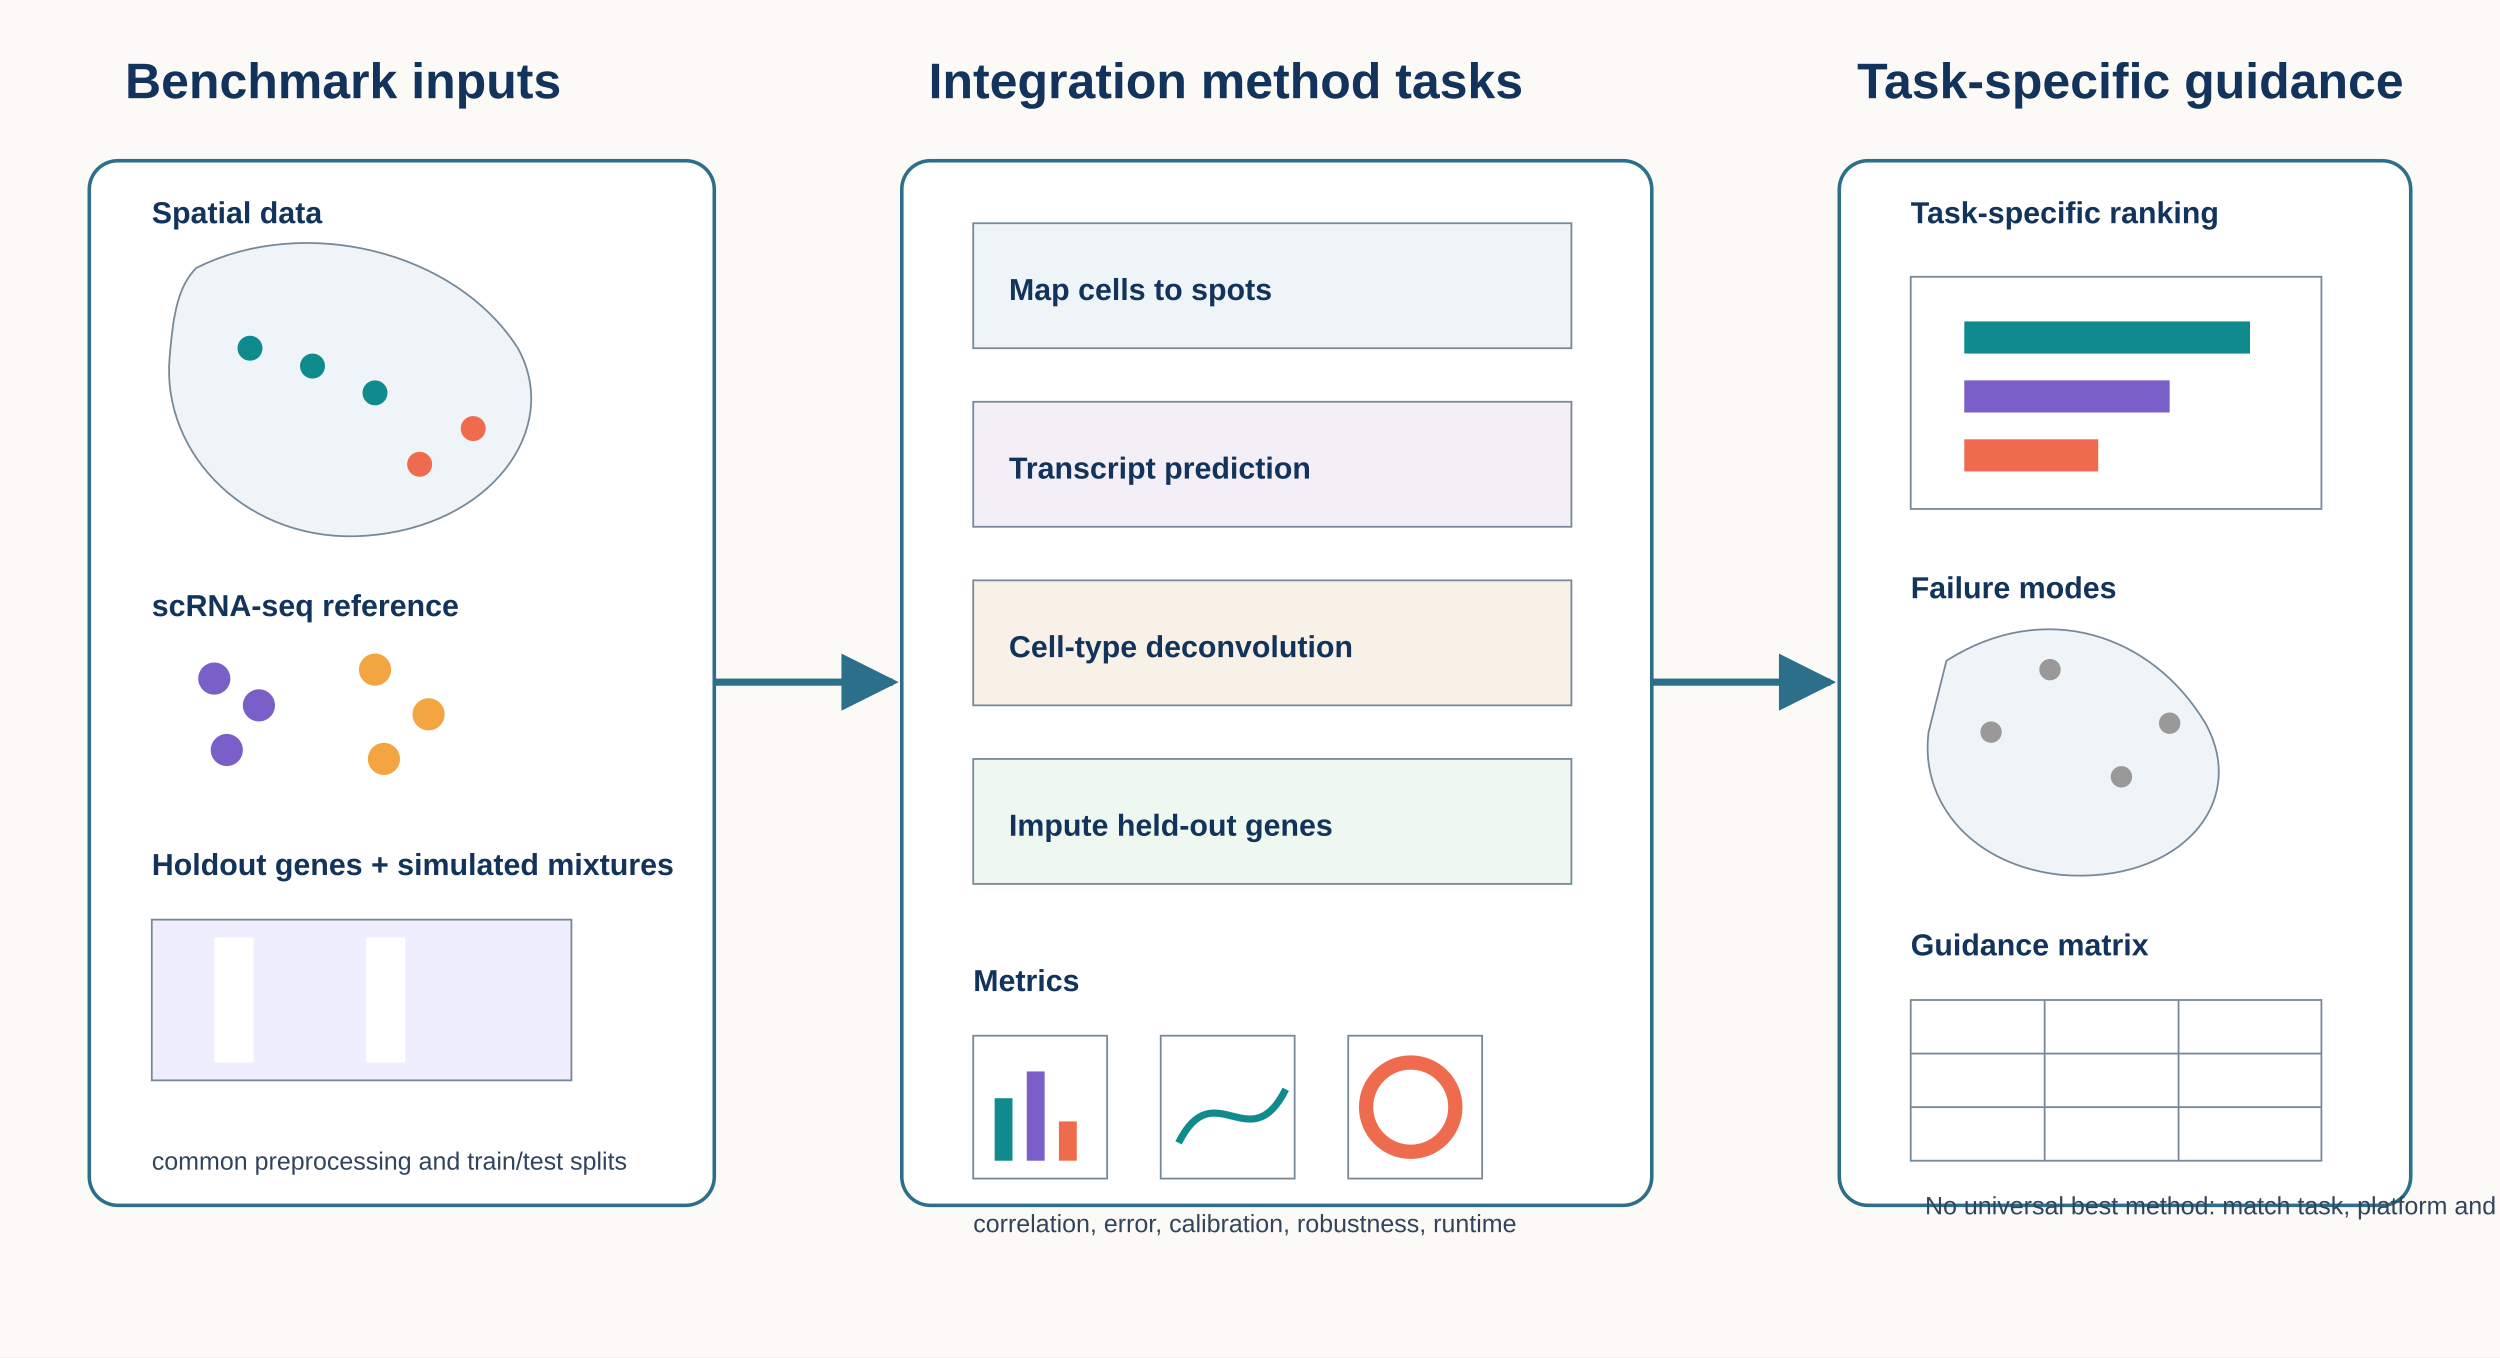
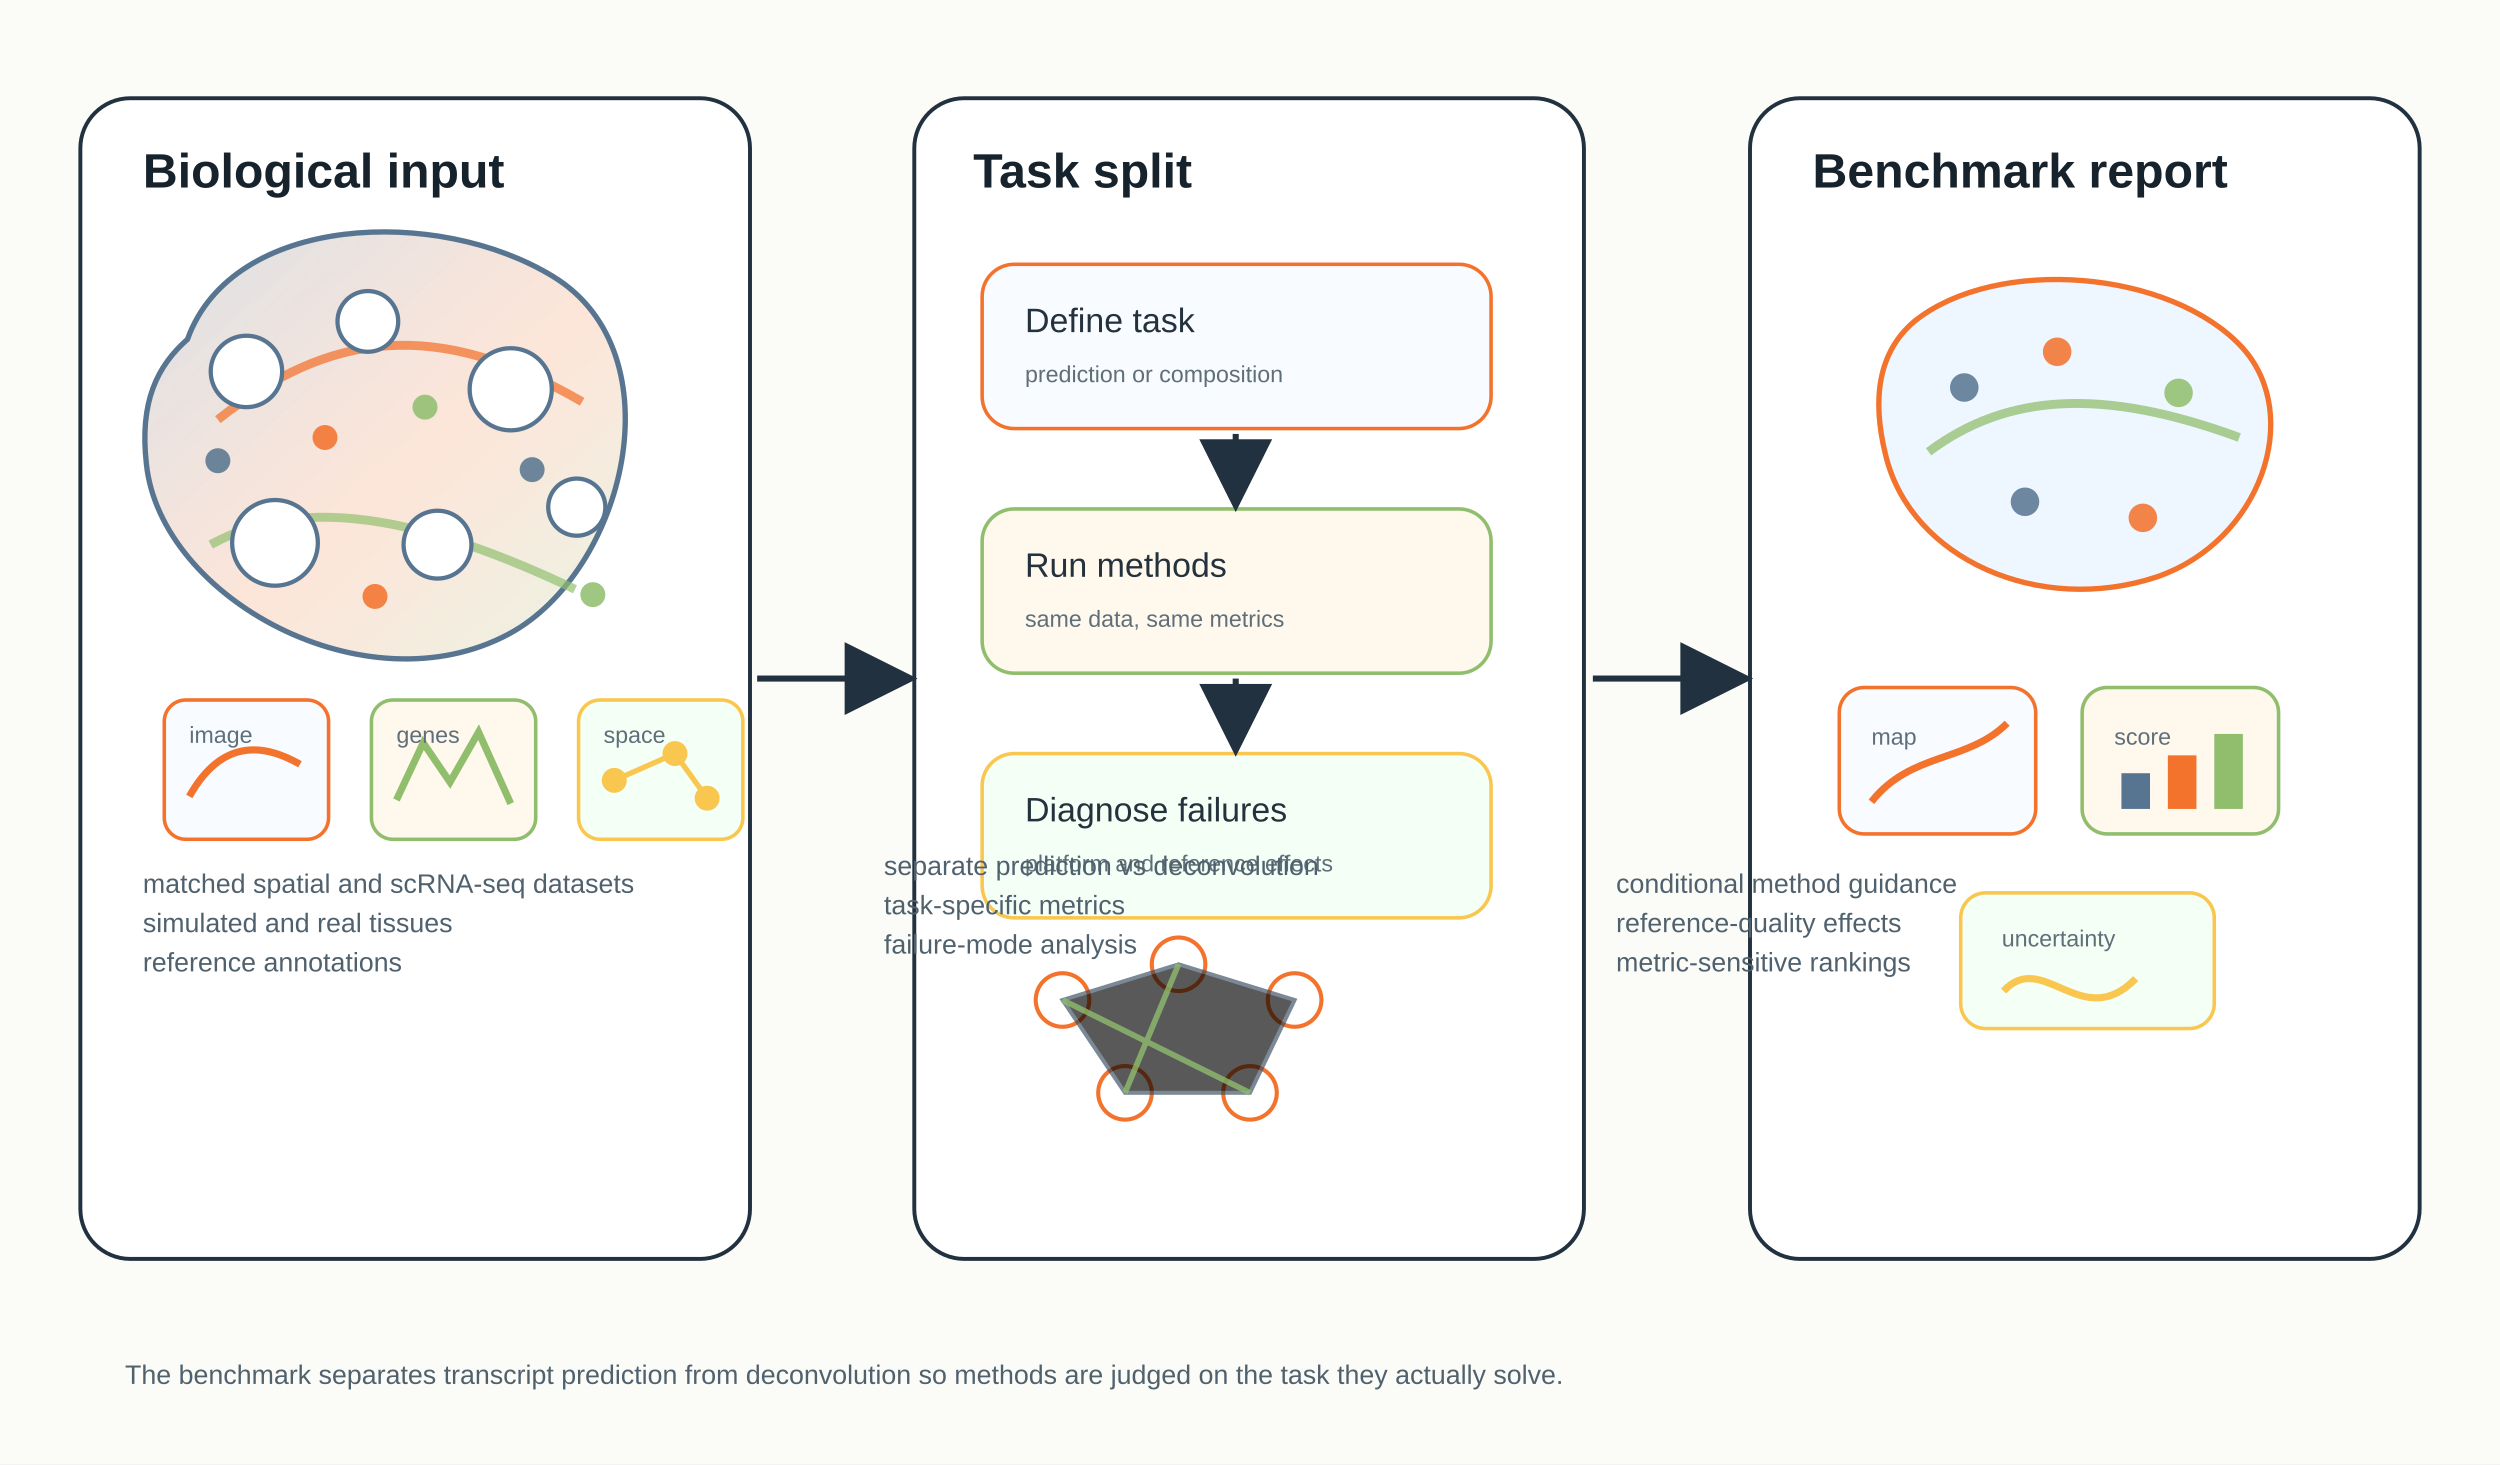
- <svg xmlns="http://www.w3.org/2000/svg" width="1400" height="760" viewBox="0 0 1400 760">
-   <rect width="1400" height="760" fill="#fbfaf7" />
-   <style>.h{font:700 28px Arial;fill:#12335b}.t{font:600 17px Arial;fill:#12335b}.s{font:14px Arial;fill:#31445c}.box{fill:#fff;stroke:#2b6f8a;stroke-width:2;rx:16}.arrow{stroke:#2b6f8a;stroke-width:4;fill:none;marker-end:url(#a)}</style>
+ <svg xmlns="http://www.w3.org/2000/svg" width="1400" height="820" viewBox="0 0 1400 820" role="img" aria-labelledby="title desc">
  <defs>
-     <marker id="a" viewBox="0 0 10 10" refX="9" refY="5" markerWidth="8" markerHeight="8" orient="auto">
-       <path d="M0,0 L10,5 L0,10 Z" fill="#2b6f8a" />
+     <linearGradient id="tissueGrad" x1="0" x2="1" y1="0" y2="1">
+       <stop offset="0" stop-color="#577590" stop-opacity="0.22" />
+       <stop offset="0.55" stop-color="#f3722c" stop-opacity="0.18" />
+       <stop offset="1" stop-color="#90be6d" stop-opacity="0.18" />
+     </linearGradient>
+     <linearGradient id="latentGrad" x1="0" x2="1">
+       <stop offset="0" stop-color="#f3722c" stop-opacity="0.92" />
+       <stop offset="1" stop-color="#90be6d" stop-opacity="0.92" />
+     </linearGradient>
+     <marker id="arrow" markerWidth="12" markerHeight="12" refX="10" refY="6" orient="auto">
+       <path d="M0,0 L12,6 L0,12 z" fill="#22313f" />
    </marker>
+     <style>
+       .bg{fill:#fbfbf7}.panel{fill:#ffffff;stroke:#22313f;stroke-width:2.2}.h{font:700 27px Arial,sans-serif;fill:#17232c}.t{font:19px Arial,sans-serif;fill:#24323d}.s{font:15px Arial,sans-serif;fill:#50616e}.xs{font:13px Arial,sans-serif;fill:#5f6f7a}.arrow{stroke:#22313f;stroke-width:3.4;fill:none;marker-end:url(#arrow)}.cell{fill:#ffffff;stroke:#577590;stroke-width:2.4}.spot{fill:#577590;opacity:.86}.spot2{fill:#f3722c;opacity:.86}.spot3{fill:#90be6d;opacity:.86}.node{fill:#ffffff;stroke:#f3722c;stroke-width:2.3}.edge{stroke:#34495e;stroke-width:2.2;opacity:.65}.edge2{stroke:#90be6d;stroke-width:3.2;opacity:.78}.chip{fill:#f8fbff;stroke:#f3722c;stroke-width:2}.chip2{fill:#fff8ed;stroke:#90be6d;stroke-width:2}.chip3{fill:#f4fff6;stroke:#f9c74f;stroke-width:2}.latent{fill:url(#latentGrad);opacity:.86}.dash{stroke-dasharray:8 7}.thick{stroke-width:5}
+     </style>
  </defs>
-   <text x="70" y="55" class="h">Benchmark inputs</text>
-   <text x="520" y="55" class="h">Integration method tasks</text>
-   <text x="1040" y="55" class="h">Task-specific guidance</text>
-   <rect x="50" y="90" width="350" height="585" class="box" />
-   <g transform="translate(85 125)">
-     <text x="0" y="0" class="t">Spatial data</text>
-     <path d="M25 25 C85 -5 170 15 205 70 C230 115 190 170 120 175 C55 180 5 130 10 75 C12 50 15 35 25 25Z" fill="#eef4f7" stroke="#789" />
-     <g fill="#0f8b8d">
-       <circle cx="55" cy="70" r="7" />
-       <circle cx="90" cy="80" r="7" />
-       <circle cx="125" cy="95" r="7" />
-     </g>
-     <g fill="#ee6c4d">
-       <circle cx="150" cy="135" r="7" />
-       <circle cx="180" cy="115" r="7" />
-     </g>
-     <text x="0" y="220" class="t">scRNA-seq reference</text>
-     <g fill="#7b5fc9">
-       <circle cx="35" cy="255" r="9" />
-       <circle cx="60" cy="270" r="9" />
-       <circle cx="42" cy="295" r="9" />
-     </g>
-     <g fill="#f2a541">
-       <circle cx="125" cy="250" r="9" />
-       <circle cx="155" cy="275" r="9" />
-       <circle cx="130" cy="300" r="9" />
-     </g>
-     <text x="0" y="365" class="t">Holdout genes + simulated mixtures</text>
-     <rect x="0" y="390" width="235" height="90" fill="#eef" stroke="#789" />
-     <g fill="#fff">
-       <rect x="35" y="400" width="22" height="70" />
-       <rect x="120" y="400" width="22" height="70" />
-     </g>
-     <text x="0" y="530" class="s">common preprocessing and train/test splits</text>
+   <rect class="bg" width="1400" height="820" />
+   <rect class="panel" x="45" y="55" width="375" height="650" rx="28" />
+   <rect class="panel" x="512" y="55" width="375" height="650" rx="28" />
+   <rect class="panel" x="980" y="55" width="375" height="650" rx="28" />
+   <text class="h" x="80" y="105">Biological input</text>
+   <text class="h" x="545" y="105">Task split</text>
+   <text class="h" x="1015" y="105">Benchmark report</text>
+   <path d="M105 190 C130 120 245 115 310 155 C380 198 350 320 285 355 C205 398 90 335 82 260 C78 225 88 205 105 190 Z" fill="url(#tissueGrad)" stroke="#577590" stroke-width="3" />
+   <path d="M122 235 C185 185 245 178 326 225" stroke="#f3722c" stroke-width="5" fill="none" opacity=".72" />
+   <path d="M118 305 C172 275 242 292 322 330" stroke="#90be6d" stroke-width="5" fill="none" opacity=".68" />
+   <circle class="cell" cx="138" cy="208" r="20" />
+   <circle class="cell" cx="206" cy="180" r="17" />
+   <circle class="cell" cx="286" cy="218" r="23" />
+   <circle class="cell" cx="154" cy="304" r="24" />
+   <circle class="cell" cx="245" cy="305" r="19" />
+   <circle class="cell" cx="323" cy="284" r="16" />
+   <circle class="spot" cx="122" cy="258" r="7" />
+   <circle class="spot2" cx="182" cy="245" r="7" />
+   <circle class="spot3" cx="238" cy="228" r="7" />
+   <circle class="spot" cx="298" cy="263" r="7" />
+   <circle class="spot2" cx="210" cy="334" r="7" />
+   <circle class="spot3" cx="332" cy="333" r="7" />
+   <g transform="translate(92 392)">
+     <rect class="chip" x="0" y="0" width="92" height="78" rx="12" />
+     <path d="M14 54 C32 22 55 24 76 36" stroke="#f3722c" stroke-width="4" fill="none" />
+     <text class="xs" x="14" y="24">image</text>
+     <rect class="chip2" x="116" y="0" width="92" height="78" rx="12" />
+     <path d="M130 56 L145 24 L160 46 L176 18 L194 58" stroke="#90be6d" stroke-width="4" fill="none" />
+     <text class="xs" x="130" y="24">genes</text>
+     <rect class="chip3" x="232" y="0" width="92" height="78" rx="12" />
+     <circle cx="252" cy="45" r="7" fill="#f9c74f" />
+     <circle cx="286" cy="30" r="7" fill="#f9c74f" />
+     <circle cx="304" cy="55" r="7" fill="#f9c74f" />
+     <path d="M252 45 L286 30 L304 55" stroke="#f9c74f" stroke-width="3" fill="none" />
+     <text class="xs" x="246" y="24">space</text>
  </g>
-   <path d="M400 382 L500 382" class="arrow" />
-   <rect x="505" y="90" width="420" height="585" class="box" />
-   <g transform="translate(545 125)">
-     <rect x="0" y="0" width="335" height="70" fill="#eef4f7" stroke="#789" />
-     <text x="20" y="43" class="t">Map cells to spots</text>
-     <rect x="0" y="100" width="335" height="70" fill="#f4eef7" stroke="#789" />
-     <text x="20" y="143" class="t">Transcript prediction</text>
-     <rect x="0" y="200" width="335" height="70" fill="#f7f1e7" stroke="#789" />
-     <text x="20" y="243" class="t">Cell-type deconvolution</text>
-     <rect x="0" y="300" width="335" height="70" fill="#eef7f0" stroke="#789" />
-     <text x="20" y="343" class="t">Impute held-out genes</text>
-     <text x="0" y="430" class="t">Metrics</text>
-     <g transform="translate(0 455)">
-       <rect width="75" height="80" fill="#fff" stroke="#789" />
-       <rect x="12" y="35" width="10" height="35" fill="#0f8b8d" />
-       <rect x="30" y="20" width="10" height="50" fill="#7b5fc9" />
-       <rect x="48" y="48" width="10" height="22" fill="#ee6c4d" />
-       <rect x="105" width="75" height="80" fill="#fff" stroke="#789" />
-       <path d="M115 60 C135 20 155 70 175 30" stroke="#0f8b8d" stroke-width="4" fill="none" />
-       <rect x="210" width="75" height="80" fill="#fff" stroke="#789" />
-       <circle cx="245" cy="40" r="25" fill="none" stroke="#ee6c4d" stroke-width="8" />
-       <text x="0" y="110" class="s">correlation, error, calibration, robustness, runtime</text>
-     </g>
+   <text class="s" x="80" y="500">matched spatial and scRNA-seq datasets</text>
+   <text class="s" x="80" y="522">simulated and real tissues</text>
+   <text class="s" x="80" y="544">reference annotations</text>
+   <path class="arrow" d="M424 380 C460 380 475 380 507 380" />
+   <g transform="translate(550 148)">
+     <rect class="chip" x="0" y="0" width="285" height="92" rx="18" />
+     <text class="t" x="24" y="38">Define task</text>
+     <text class="xs" x="24" y="66">prediction or composition</text>
+     <rect class="chip2" x="0" y="137" width="285" height="92" rx="18" />
+     <text class="t" x="24" y="175">Run methods</text>
+     <text class="xs" x="24" y="203">same data, same metrics</text>
+     <rect class="chip3" x="0" y="274" width="285" height="92" rx="18" />
+     <text class="t" x="24" y="312">Diagnose failures</text>
+     <text class="xs" x="24" y="340">platform and reference effects</text>
+     <path class="arrow" d="M142 95 L142 132" />
+     <path class="arrow" d="M142 232 L142 269" />
  </g>
-   <path d="M925 382 L1025 382" class="arrow" />
-   <rect x="1030" y="90" width="320" height="585" class="box" />
-   <g transform="translate(1070 125)">
-     <text x="0" y="0" class="t">Task-specific ranking</text>
-     <g transform="translate(0 30)">
-       <rect width="230" height="130" fill="#fff" stroke="#789" />
-       <rect x="30" y="25" width="160" height="18" fill="#0f8b8d" />
-       <rect x="30" y="58" width="115" height="18" fill="#7b5fc9" />
-       <rect x="30" y="91" width="75" height="18" fill="#ee6c4d" />
-     </g>
-     <text x="0" y="210" class="t">Failure modes</text>
-     <path d="M20 245 C75 210 135 230 165 280 C190 325 150 370 85 365 C35 360 5 325 10 285Z" fill="#eef4f7" stroke="#789" />
-     <g fill="#999">
-       <circle cx="45" cy="285" r="6" />
-       <circle cx="78" cy="250" r="6" />
-       <circle cx="118" cy="310" r="6" />
-       <circle cx="145" cy="280" r="6" />
-     </g>
-     <text x="0" y="410" class="t">Guidance matrix</text>
-     <rect x="0" y="435" width="230" height="90" fill="#fff" stroke="#789" />
-     <line x1="0" y1="465" x2="230" y2="465" stroke="#789" />
-     <line x1="0" y1="495" x2="230" y2="495" stroke="#789" />
-     <line x1="75" y1="435" x2="75" y2="525" stroke="#789" />
-     <line x1="150" y1="435" x2="150" y2="525" stroke="#789" />
-     <text x="8" y="555" class="s">No universal best method: match task, platform and reference quality.</text>
+   <g transform="translate(595 560)">
+     <circle class="node" cx="0" cy="0" r="15" />
+     <circle class="node" cx="65" cy="-20" r="15" />
+     <circle class="node" cx="130" cy="0" r="15" />
+     <circle class="node" cx="35" cy="52" r="15" />
+     <circle class="node" cx="105" cy="52" r="15" />
+     <path class="edge" d="M0 0 L65 -20 L130 0 L105 52 L35 52 Z" />
+     <path class="edge2" d="M0 0 L105 52 M65 -20 L35 52" />
  </g>
+   <text class="s" x="495" y="490">separate prediction vs deconvolution</text>
+   <text class="s" x="495" y="512">task-specific metrics</text>
+   <text class="s" x="495" y="534">failure-mode analysis</text>
+   <path class="arrow" d="M892 380 C930 380 945 380 975 380" />
+   <g transform="translate(1030 135)">
+     <path d="M42 45 C88 8 186 16 226 60 C260 98 236 168 178 188 C112 210 40 178 26 120 C18 88 22 62 42 45 Z" fill="#eef7ff" stroke="#f3722c" stroke-width="3" />
+     <path d="M50 118 C94 85 148 82 224 110" stroke="#90be6d" stroke-width="5" fill="none" opacity=".75" />
+     <circle class="spot" cx="70" cy="82" r="8" />
+     <circle class="spot2" cx="122" cy="62" r="8" />
+     <circle class="spot3" cx="190" cy="85" r="8" />
+     <circle class="spot" cx="104" cy="146" r="8" />
+     <circle class="spot2" cx="170" cy="155" r="8" />
+     <rect class="chip" x="0" y="250" width="110" height="82" rx="14" />
+     <text class="xs" x="18" y="282">map</text>
+     <path d="M18 314 C40 286 72 292 94 270" stroke="#f3722c" stroke-width="4" fill="none" />
+     <rect class="chip2" x="136" y="250" width="110" height="82" rx="14" />
+     <text class="xs" x="154" y="282">score</text>
+     <rect x="158" y="298" width="16" height="20" fill="#577590" />
+     <rect x="184" y="288" width="16" height="30" fill="#f3722c" />
+     <rect x="210" y="276" width="16" height="42" fill="#90be6d" />
+     <rect class="chip3" x="68" y="365" width="142" height="76" rx="14" />
+     <text class="xs" x="91" y="395">uncertainty</text>
+     <path d="M92 420 C114 396 136 444 166 413" stroke="#f9c74f" stroke-width="4" fill="none" />
+   </g>
+   <text class="s" x="905" y="500">conditional method guidance</text>
+   <text class="s" x="905" y="522">reference-quality effects</text>
+   <text class="s" x="905" y="544">metric-sensitive rankings</text>
+   <text class="s" x="70" y="775">The benchmark separates transcript prediction from deconvolution so methods are judged on the task they actually solve.</text>
</svg>
